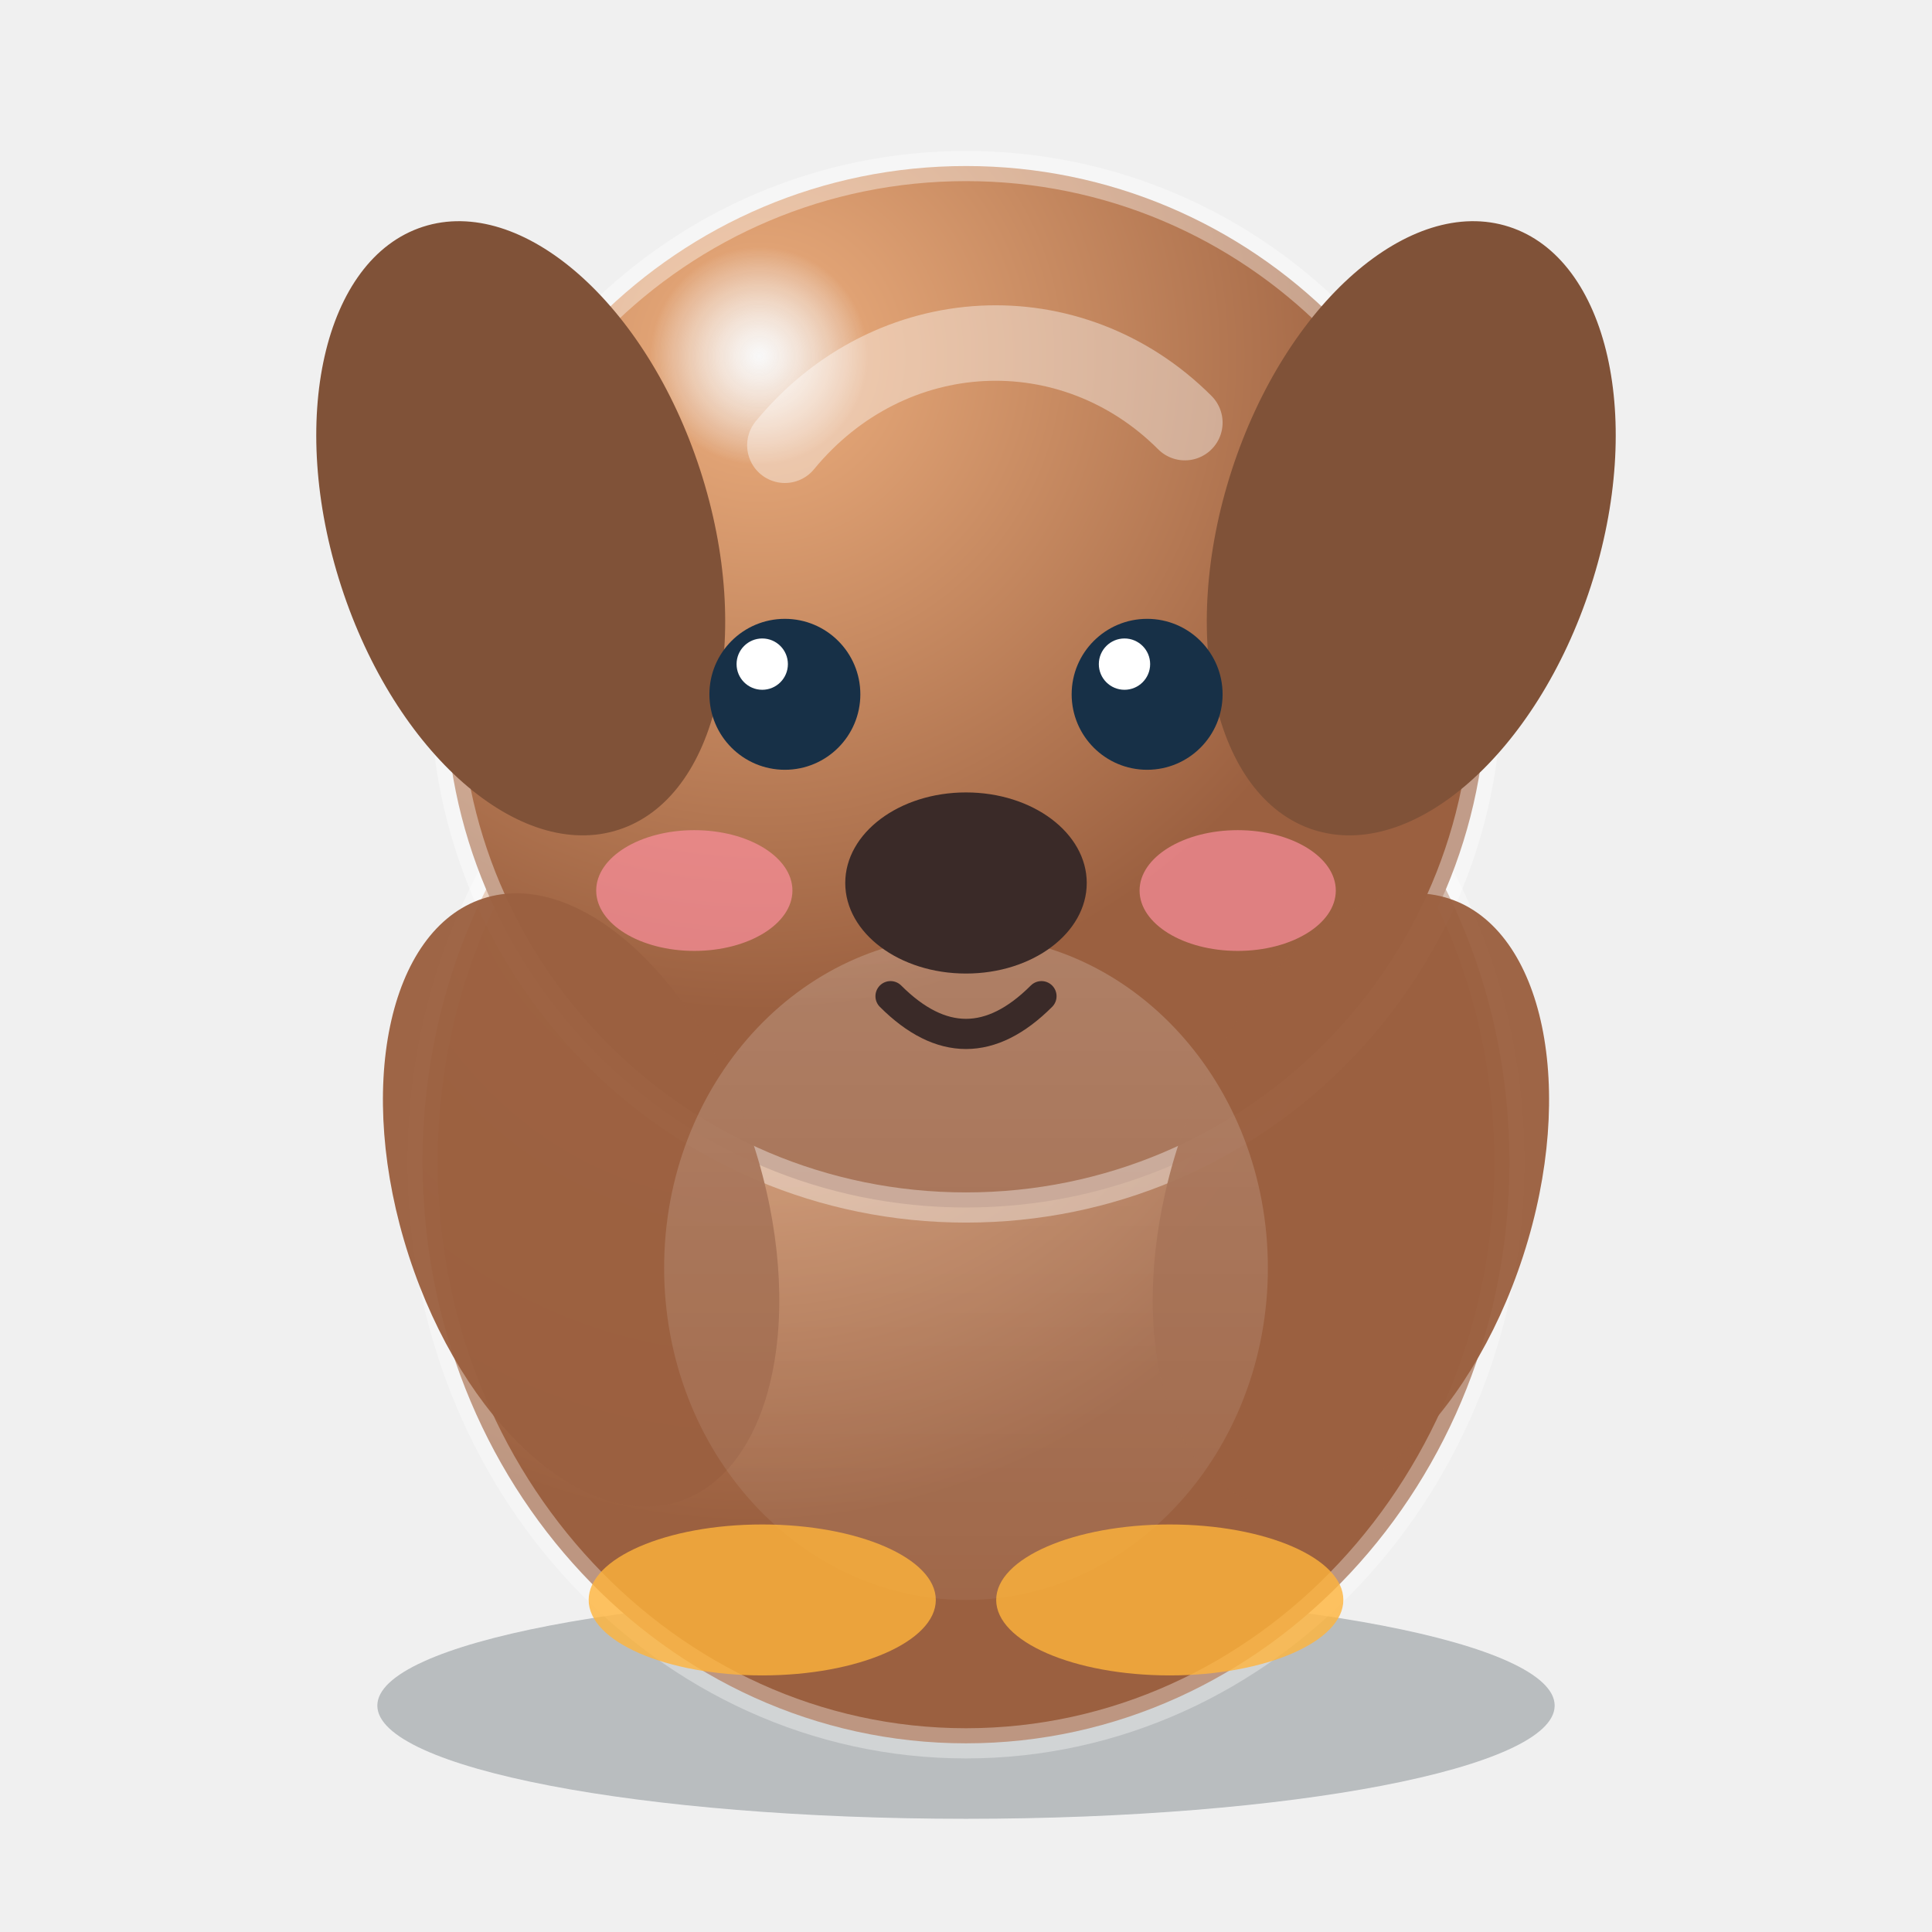
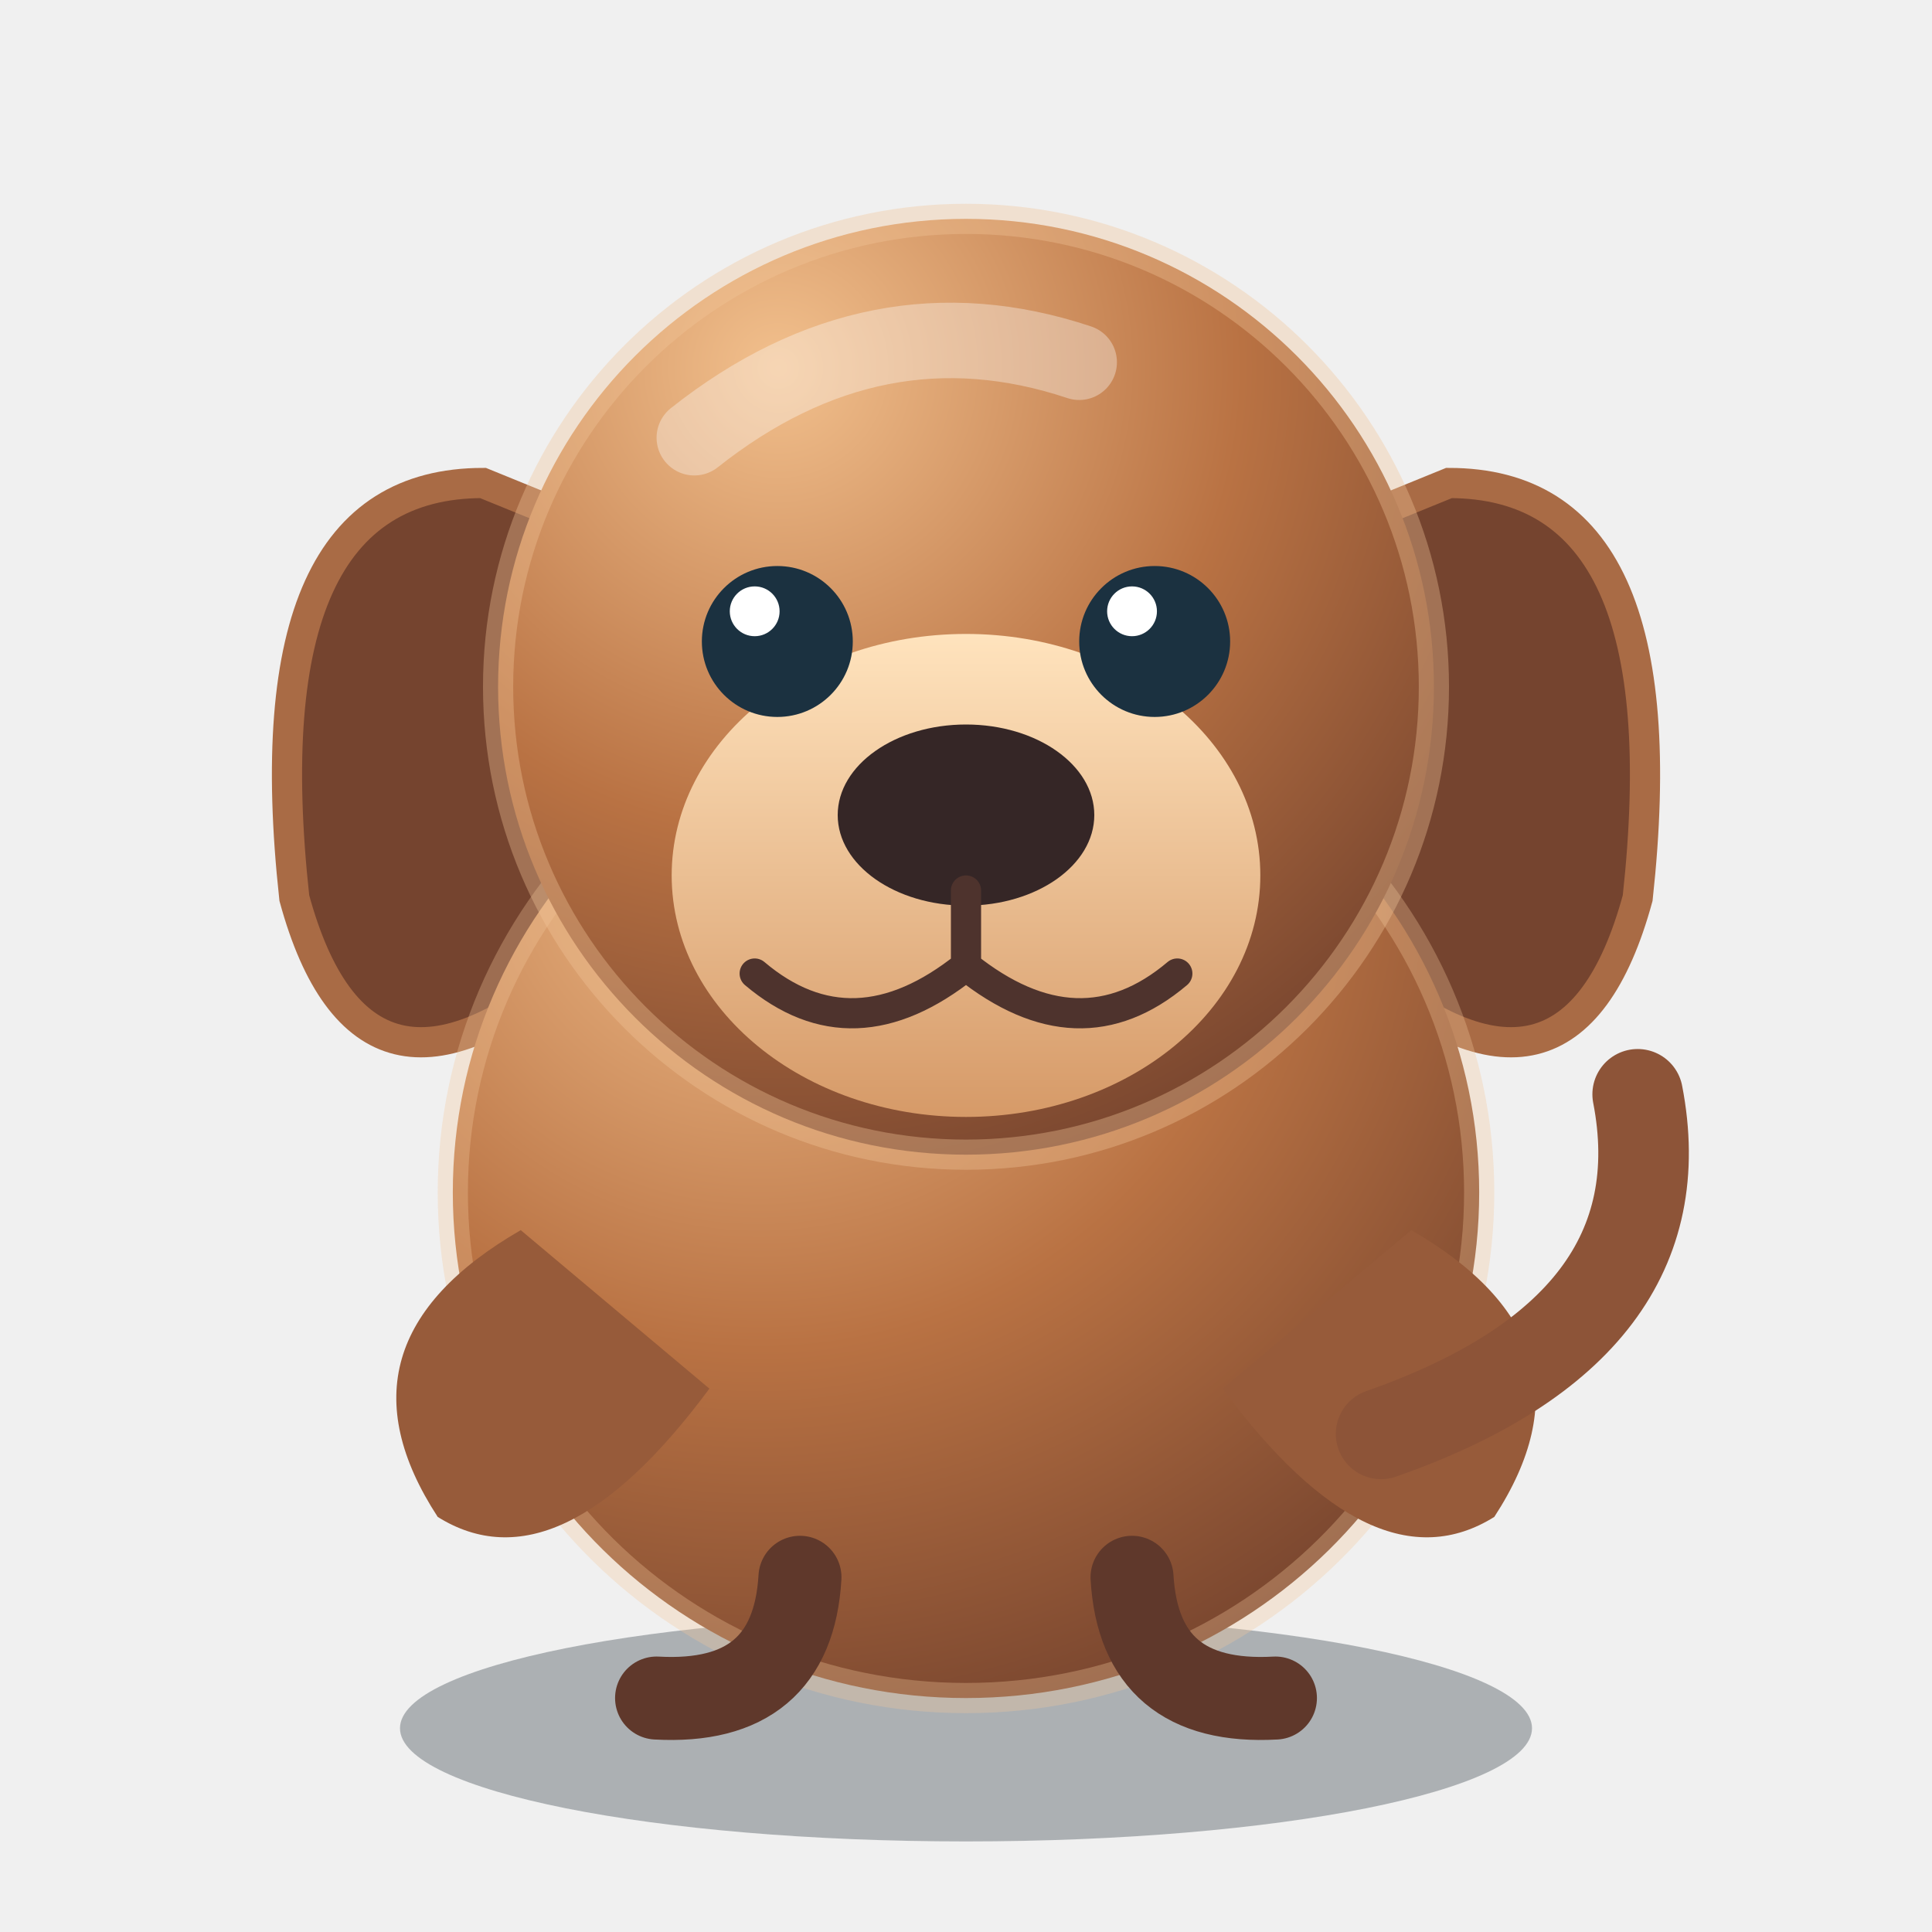
<svg xmlns="http://www.w3.org/2000/svg" width="256" height="256" viewBox="0 0 256 256">
  <defs>
-     <radialGradient id="body" cx=".30" cy=".18" r=".88">
-       <stop stop-color="#fff" stop-opacity=".55" />
-       <stop offset=".12" stop-color="#e0a274" />
-       <stop offset=".72" stop-color="#9b6040" />
-       <stop offset="1" stop-color="#9b6040" />
+     <radialGradient id="fur" cx=".30" cy=".16" r=".9">
+       <stop stop-color="#f2c08d" />
+       <stop offset=".55" stop-color="#b97243" />
+       <stop offset="1" stop-color="#79462f" />
    </radialGradient>
-     <linearGradient id="belly" x1="0" y1="0" x2="0" y2="1">
-       <stop stop-color="#fff" stop-opacity=".72" />
-       <stop offset="1" stop-color="#fff" stop-opacity=".18" />
+     <linearGradient id="m" x1="0" y1="0" x2="0" y2="1">
+       <stop stop-color="#ffe3bd" />
+       <stop offset="1" stop-color="#d69a68" />
    </linearGradient>
  </defs>
-   <ellipse cx="128" cy="226" rx="78" ry="15" fill="#071723" opacity=".24" />
-   <ellipse cx="128" cy="154" rx="72" ry="77" fill="url(#body)" stroke="#fff" stroke-opacity=".34" stroke-width="4" />
-   <circle cx="128" cy="91" r="69" fill="url(#body)" stroke="#fff" stroke-opacity=".38" stroke-width="4" />
-   <ellipse cx="77" cy="159" rx="24" ry="42" fill="#9b6040" opacity=".96" transform="rotate(-18 77 159)" />
-   <ellipse cx="179" cy="159" rx="24" ry="42" fill="#9b6040" opacity=".96" transform="rotate(18 179 159)" />
-   <ellipse cx="128" cy="168" rx="40" ry="44" fill="url(#belly)" opacity=".28" />
-   <ellipse cx="69" cy="70" rx="25" ry="42" fill="#805238" transform="rotate(-18 69 70)" />
-   <ellipse cx="187" cy="70" rx="25" ry="42" fill="#805238" transform="rotate(18 187 70)" />
-   <ellipse cx="128" cy="117" rx="16" ry="12" fill="#3a2a28" />
-   <path d="M118 132Q128 142 138 132" fill="none" stroke="#3a2a28" stroke-width="4" stroke-linecap="round" />
-   <ellipse cx="92" cy="118" rx="13" ry="8" fill="#ff8fa0" opacity=".68" />
-   <ellipse cx="164" cy="118" rx="13" ry="8" fill="#ff8fa0" opacity=".68" />
-   <circle cx="104" cy="92" r="10" fill="#173047" />
-   <circle cx="152" cy="92" r="10" fill="#173047" />
-   <circle cx="101" cy="88" r="3.4" fill="#fff" />
-   <circle cx="149" cy="88" r="3.4" fill="#fff" />
-   <path d="M104 59C118 42 142 41 157 56" fill="none" stroke="#fff" stroke-opacity=".40" stroke-width="10" stroke-linecap="round" />
-   <ellipse cx="101" cy="212" rx="23" ry="10" fill="#ffb43b" opacity=".80" />
-   <ellipse cx="155" cy="212" rx="23" ry="10" fill="#ffb43b" opacity=".80" />
+   <ellipse cx="128" cy="229" rx="75" ry="15" fill="#071620" opacity=".29" />
+   <path d="M64 64Q33 64 39 119Q48 152 76 128L91 75Z" fill="#75442f" stroke="#a96b45" stroke-width="4" />
+   <path d="M192 64Q223 64 217 119Q208 152 180 128L165 75Z" fill="#75442f" stroke="#a96b45" stroke-width="4" />
+   <ellipse cx="128" cy="158" rx="68" ry="67" fill="url(#fur)" stroke="#f2c79a" stroke-opacity=".32" stroke-width="4" />
+   <circle cx="128" cy="91" r="62" fill="url(#fur)" stroke="#f2c79a" stroke-opacity=".36" stroke-width="4" />
+   <ellipse cx="128" cy="116" rx="39" ry="32" fill="url(#m)" />
+   <ellipse cx="128" cy="108" rx="17" ry="12" fill="#352626" />
+   <path d="M128 118v10M128 128Q113 140 100 129M128 128Q143 140 156 129" fill="none" stroke="#4e332d" stroke-width="4" stroke-linecap="round" />
+   <circle cx="103" cy="85" r="10" fill="#1b3140" />
+   <circle cx="153" cy="85" r="10" fill="#1b3140" />
+   <circle cx="100" cy="81" r="3.3" fill="#fff" />
+   <circle cx="150" cy="81" r="3.3" fill="#fff" />
+   <path d="M92 58Q116 39 143 48" fill="none" stroke="#fff" stroke-opacity=".34" stroke-width="10" stroke-linecap="round" />
+   <path d="M69 163Q43 178 58 201Q74 211 94 184" fill="#975b3a" />
+   <path d="M187 163Q213 178 198 201Q182 211 162 184" fill="#975b3a" />
+   <path d="M106 209Q105 226 87 225M150 209Q151 226 169 225" fill="none" stroke="#5f382b" stroke-width="11" stroke-linecap="round" />
+   <path d="M183 190Q223 176 217 145" fill="none" stroke="#8d5438" stroke-width="12" stroke-linecap="round" />
</svg>
